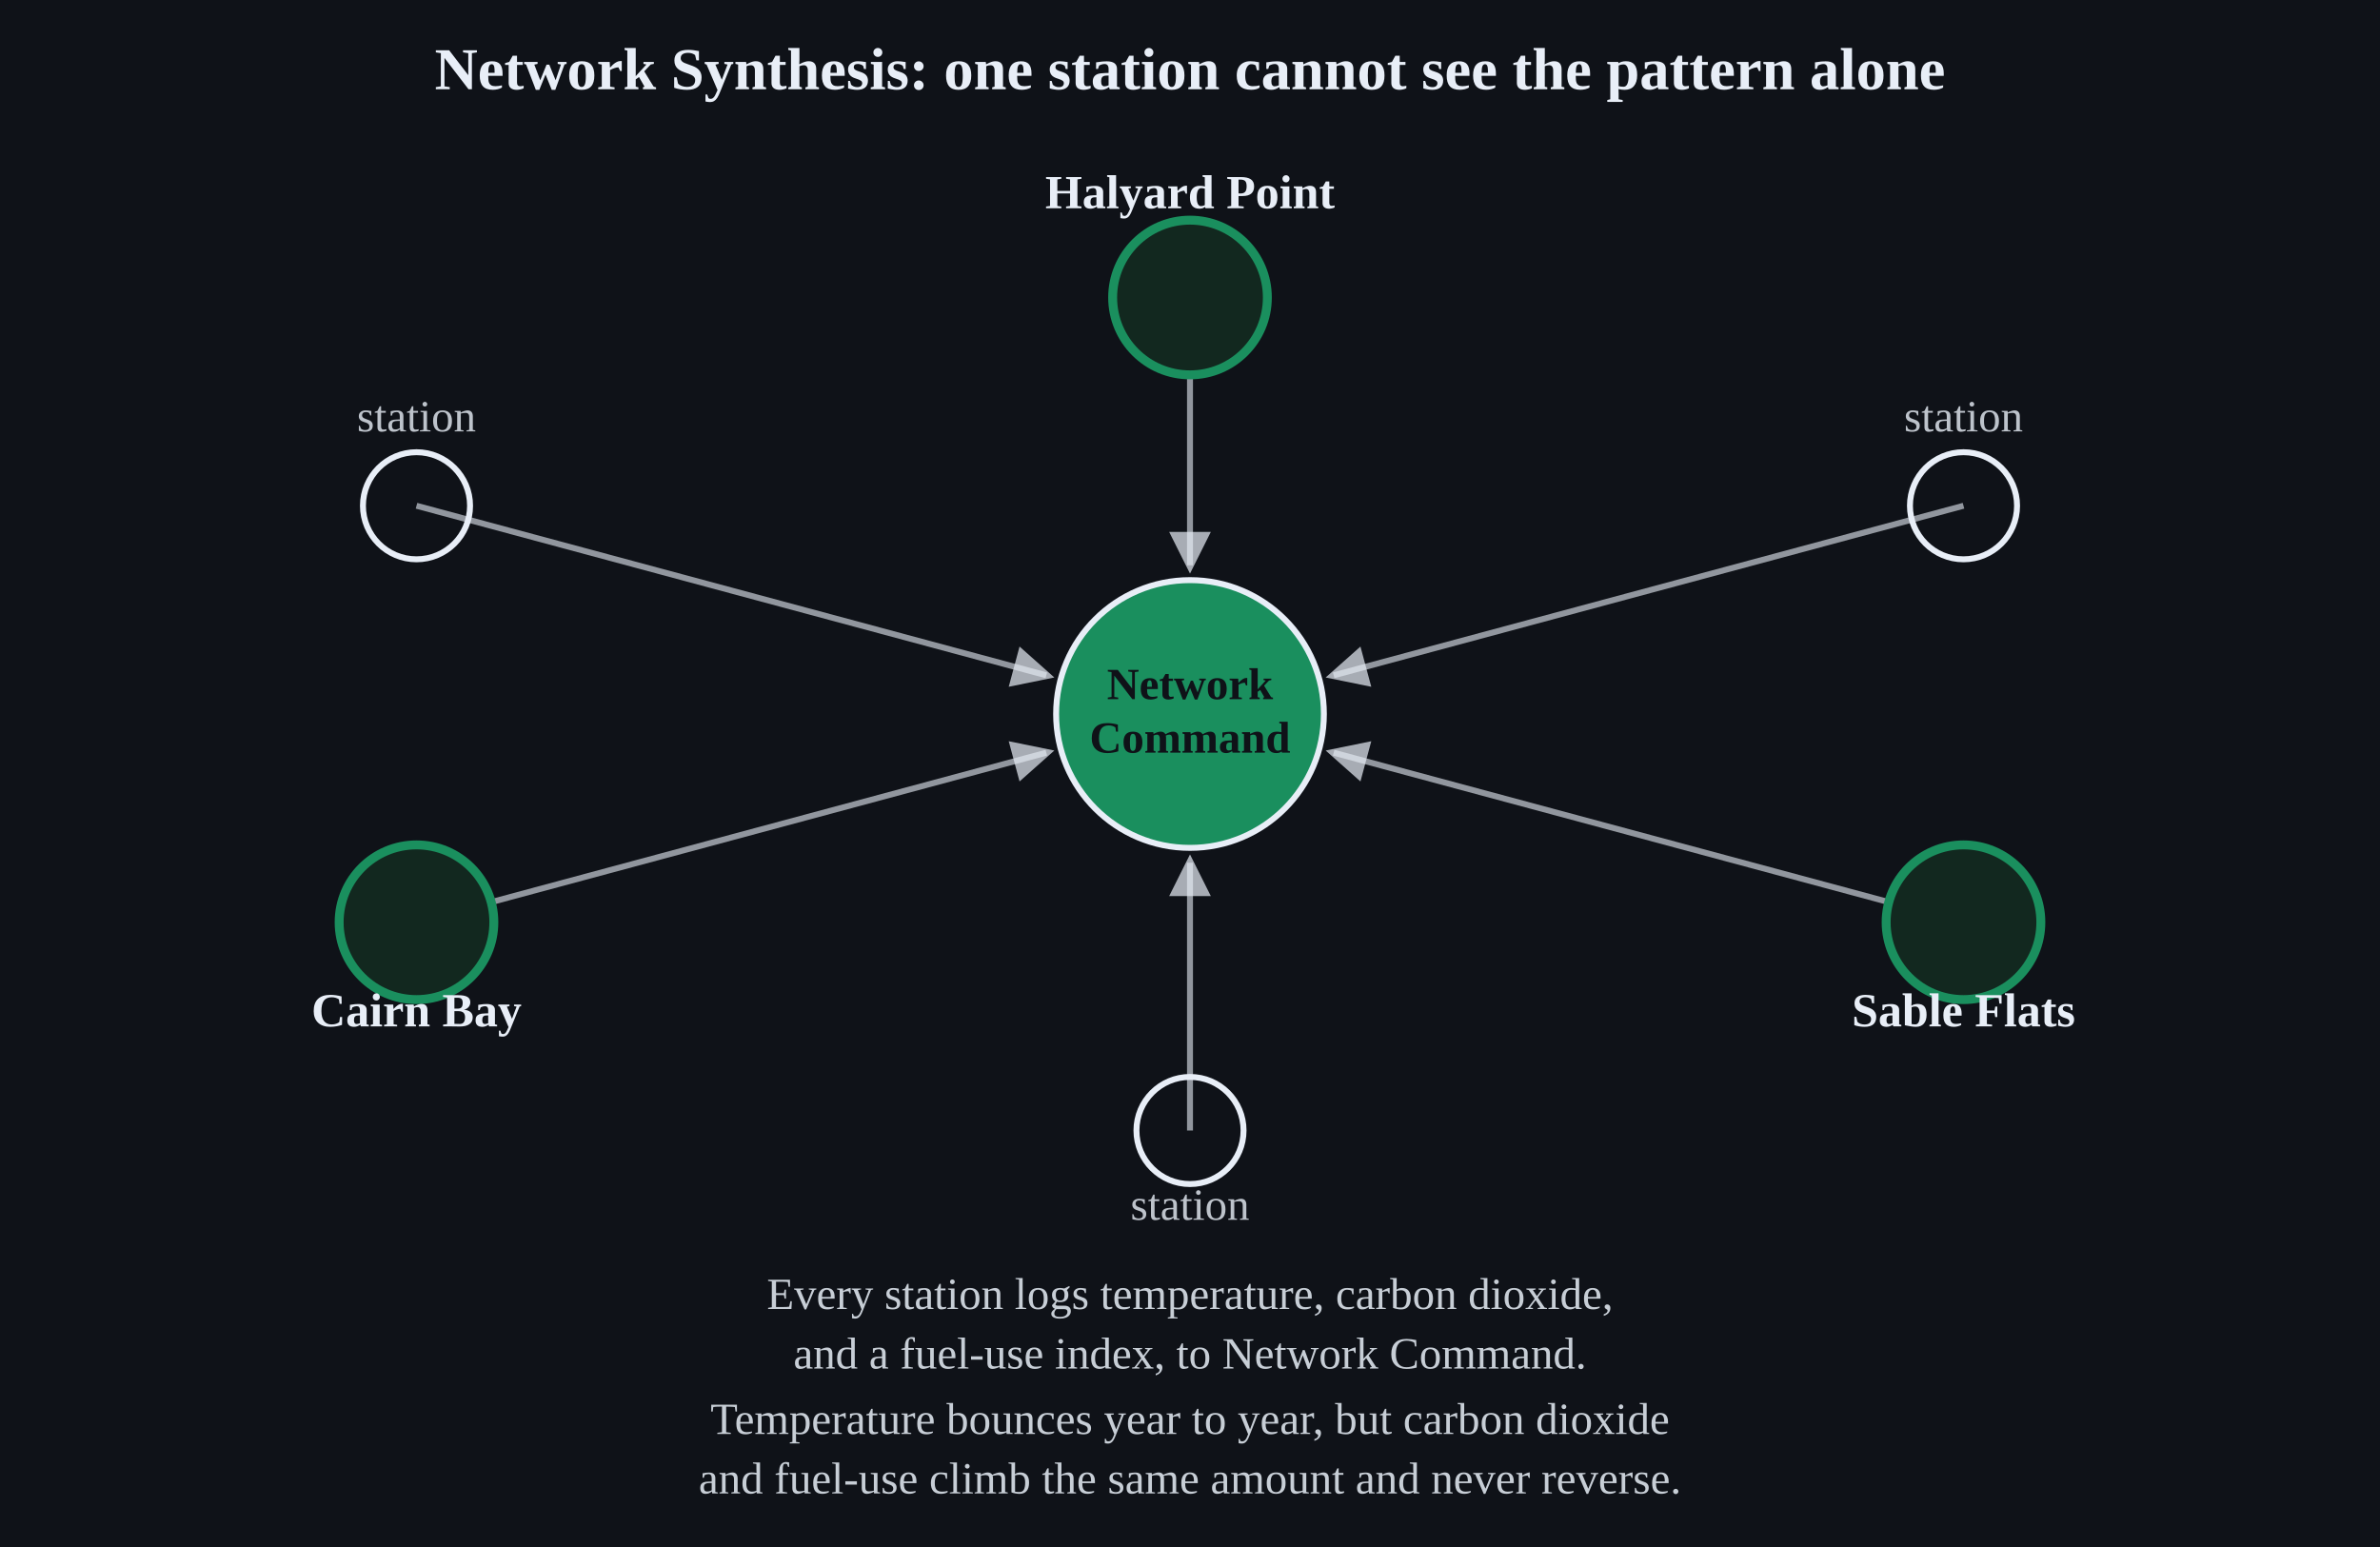
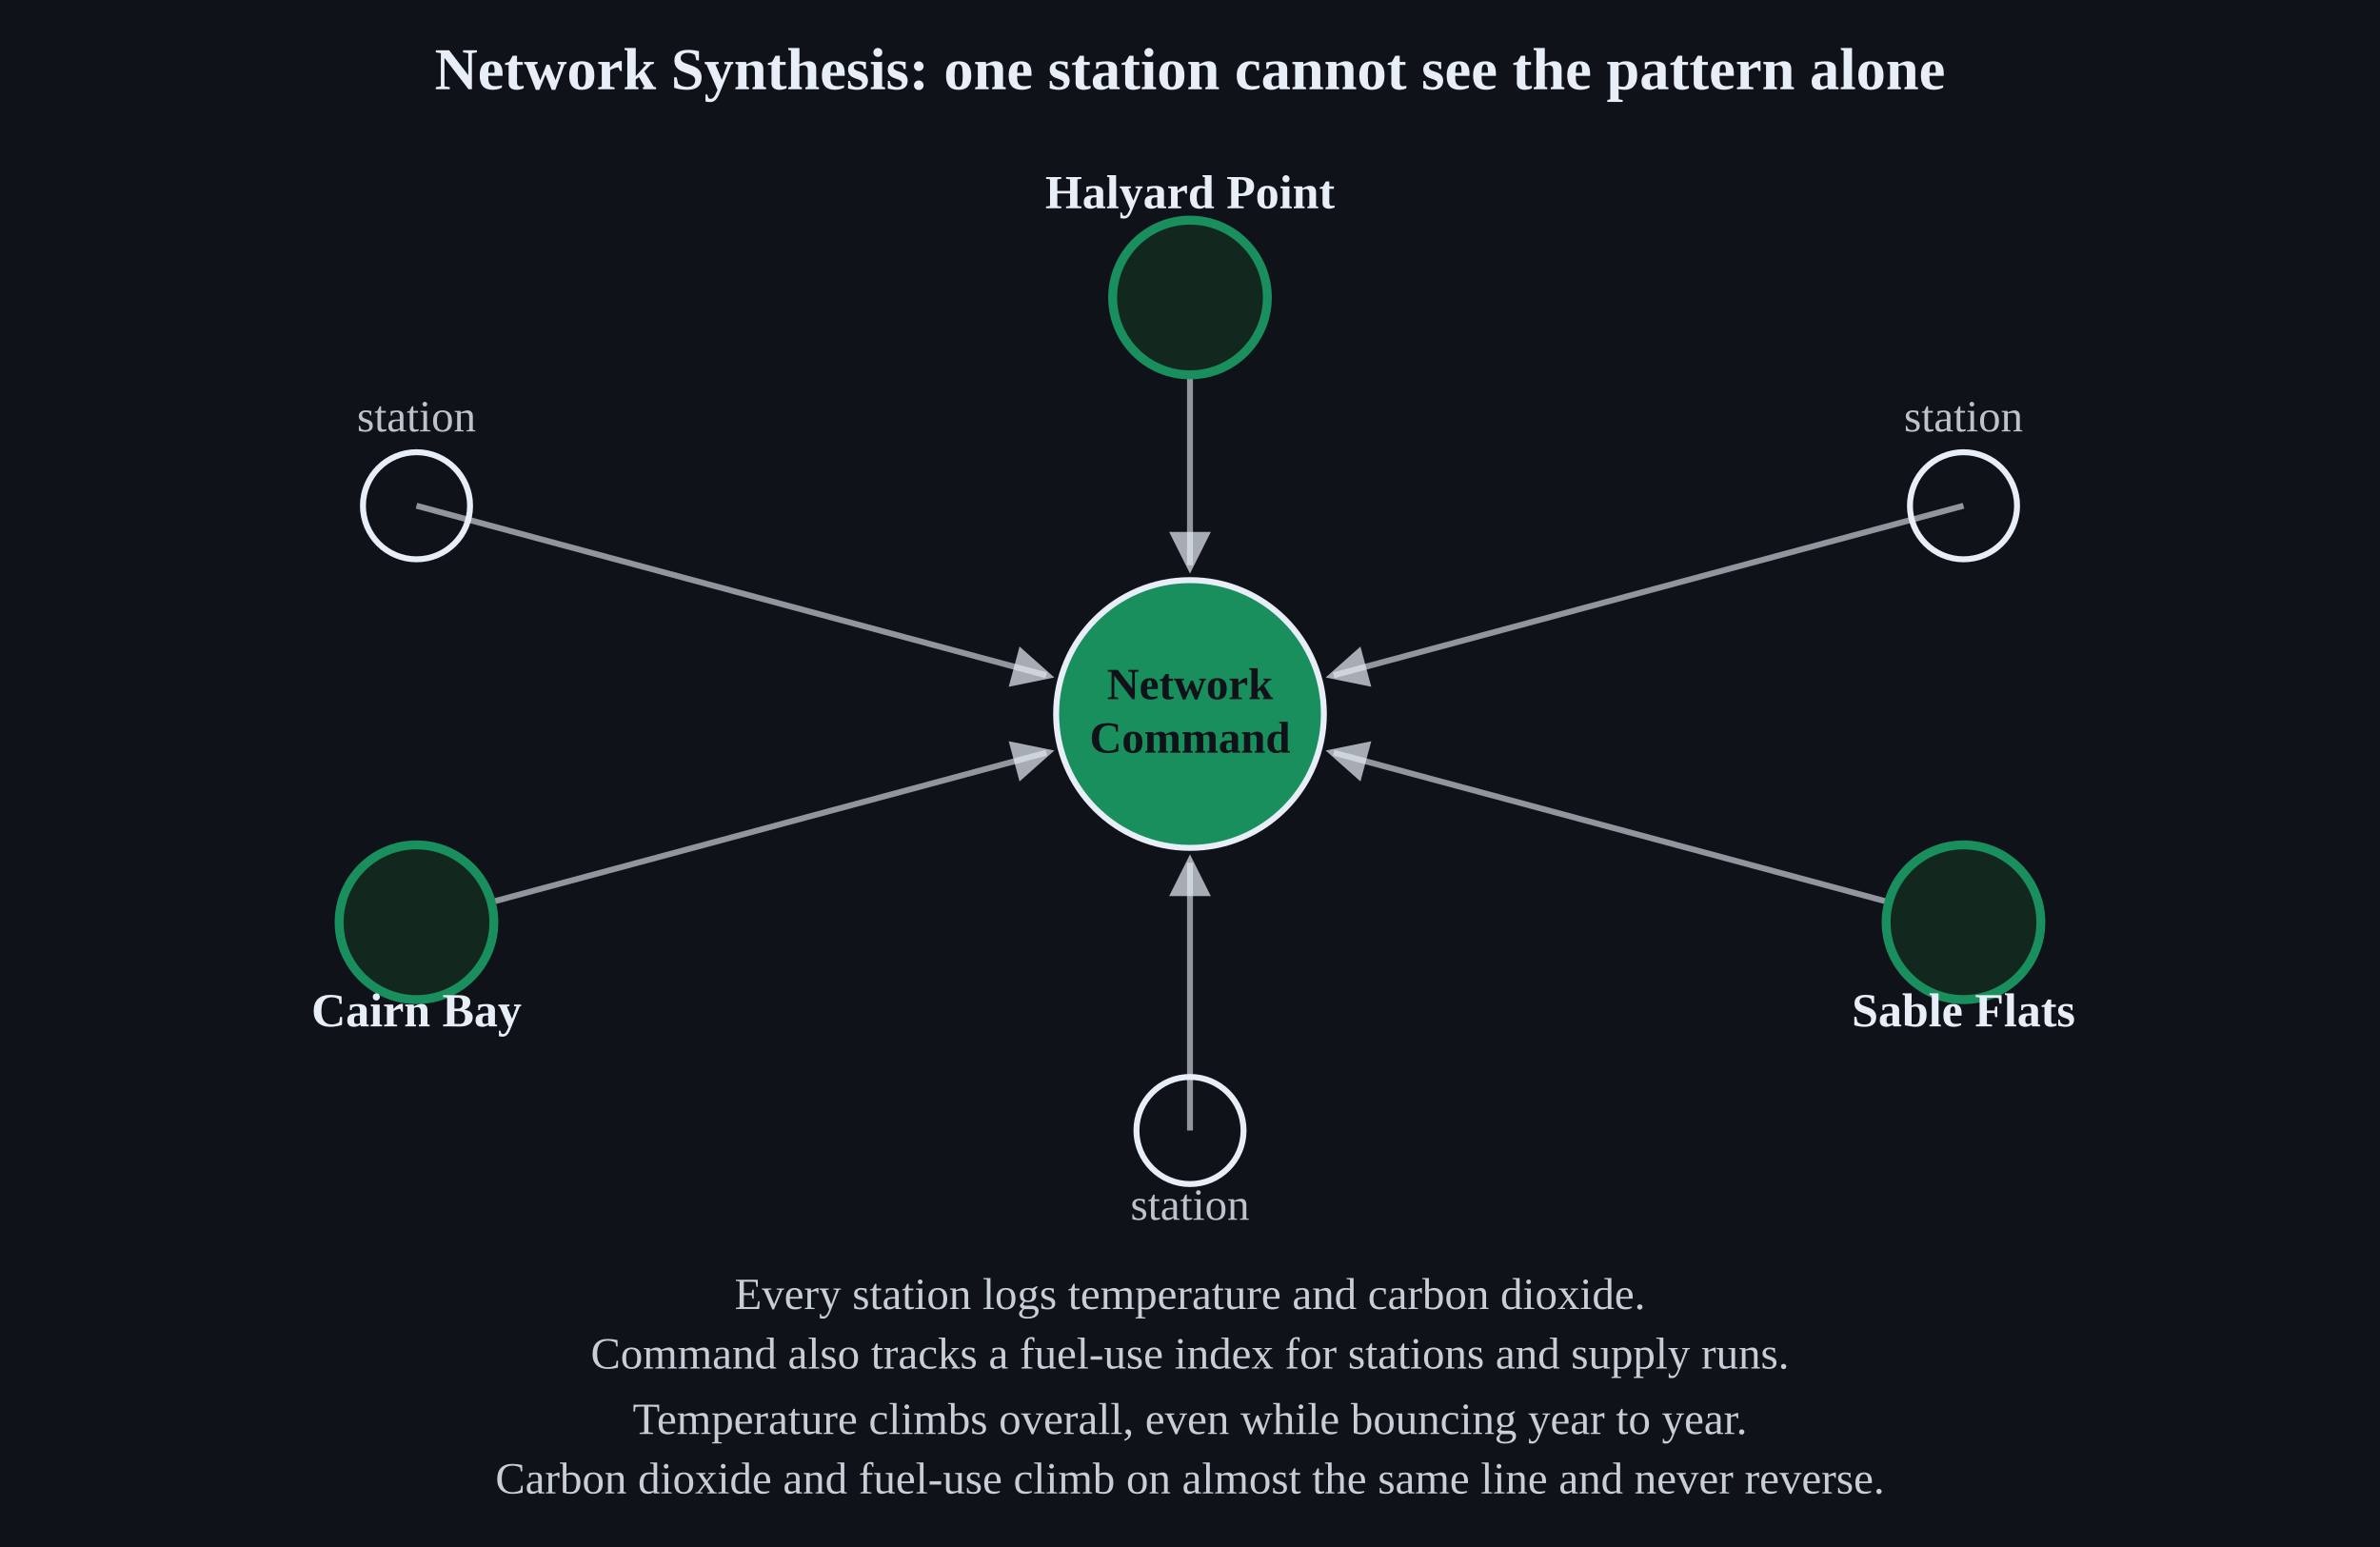
<svg xmlns="http://www.w3.org/2000/svg" width="800" height="520" viewBox="0 0 800 520" role="img">
  <defs>
    <marker id="netArrow" viewBox="0 0 10 10" refX="8" refY="5" markerWidth="7" markerHeight="7" orient="auto-start-reverse">
      <path d="M0,0 L10,5 L0,10 z" fill="rgba(232,238,247,0.7)" />
    </marker>
  </defs>
  <rect x="0" y="0" width="800" height="520" fill="#0f1218" />
  <text x="400" y="30" font-size="20" fill="#e8eef7" text-anchor="middle" font-weight="700">Network Synthesis: one station cannot see the pattern alone</text>
  <line x1="400" y1="100" x2="400" y2="190" stroke="rgba(232,238,247,0.6)" stroke-width="2" marker-end="url(#netArrow)" />
  <line x1="660" y1="170" x2="448.3" y2="227" stroke="rgba(232,238,247,0.6)" stroke-width="2" marker-end="url(#netArrow)" />
  <line x1="660" y1="310" x2="448.3" y2="253" stroke="rgba(232,238,247,0.6)" stroke-width="2" marker-end="url(#netArrow)" />
  <line x1="400" y1="380" x2="400" y2="290" stroke="rgba(232,238,247,0.6)" stroke-width="2" marker-end="url(#netArrow)" />
  <line x1="140" y1="310" x2="351.7" y2="253" stroke="rgba(232,238,247,0.6)" stroke-width="2" marker-end="url(#netArrow)" />
  <line x1="140" y1="170" x2="351.7" y2="227" stroke="rgba(232,238,247,0.6)" stroke-width="2" marker-end="url(#netArrow)" />
  <circle cx="400" cy="100" r="26" fill="#12281f" stroke="#1a8f5e" stroke-width="3" />
  <text x="400" y="70" font-size="16" fill="#e8eef7" text-anchor="middle" font-weight="700">Halyard Point</text>
  <circle cx="660" cy="310" r="26" fill="#12281f" stroke="#1a8f5e" stroke-width="3" />
  <text x="660" y="345" font-size="16" fill="#e8eef7" text-anchor="middle" font-weight="700">Sable Flats</text>
  <circle cx="140" cy="310" r="26" fill="#12281f" stroke="#1a8f5e" stroke-width="3" />
  <text x="140" y="345" font-size="16" fill="#e8eef7" text-anchor="middle" font-weight="700">Cairn Bay</text>
  <circle cx="660" cy="170" r="18" fill="none" stroke="#e8eef7" stroke-width="2" />
  <text x="660" y="145" font-size="15" fill="#e8eef7" fill-opacity="0.8" text-anchor="middle">station</text>
  <circle cx="400" cy="380" r="18" fill="none" stroke="#e8eef7" stroke-width="2" />
  <text x="400" y="410" font-size="15" fill="#e8eef7" fill-opacity="0.8" text-anchor="middle">station</text>
  <circle cx="140" cy="170" r="18" fill="none" stroke="#e8eef7" stroke-width="2" />
  <text x="140" y="145" font-size="15" fill="#e8eef7" fill-opacity="0.8" text-anchor="middle">station</text>
  <circle cx="400" cy="240" r="45" fill="#1a8f5e" stroke="#e8eef7" stroke-width="2" />
  <text x="400" y="235" font-size="15" fill="#0f1218" text-anchor="middle" font-weight="700">Network</text>
  <text x="400" y="253" font-size="15" fill="#0f1218" text-anchor="middle" font-weight="700">Command</text>
-   <text x="400" y="440" font-size="15" fill="#e8eef7" fill-opacity="0.85" text-anchor="middle">Every station logs temperature, carbon dioxide,</text>
-   <text x="400" y="460" font-size="15" fill="#e8eef7" fill-opacity="0.85" text-anchor="middle">and a fuel-use index, to Network Command.</text>
-   <text x="400" y="482" font-size="15" fill="#e8eef7" fill-opacity="0.85" text-anchor="middle">Temperature bounces year to year, but carbon dioxide</text>
-   <text x="400" y="502" font-size="15" fill="#e8eef7" fill-opacity="0.85" text-anchor="middle">and fuel-use climb the same amount and never reverse.</text>
+   <text x="400" y="440" font-size="15" fill="#e8eef7" fill-opacity="0.85" text-anchor="middle">Every station logs temperature and carbon dioxide.</text>
+   <text x="400" y="460" font-size="15" fill="#e8eef7" fill-opacity="0.85" text-anchor="middle">Command also tracks a fuel-use index for stations and supply runs.</text>
+   <text x="400" y="482" font-size="15" fill="#e8eef7" fill-opacity="0.85" text-anchor="middle">Temperature climbs overall, even while bouncing year to year.</text>
+   <text x="400" y="502" font-size="15" fill="#e8eef7" fill-opacity="0.85" text-anchor="middle">Carbon dioxide and fuel-use climb on almost the same line and never reverse.</text>
</svg>
